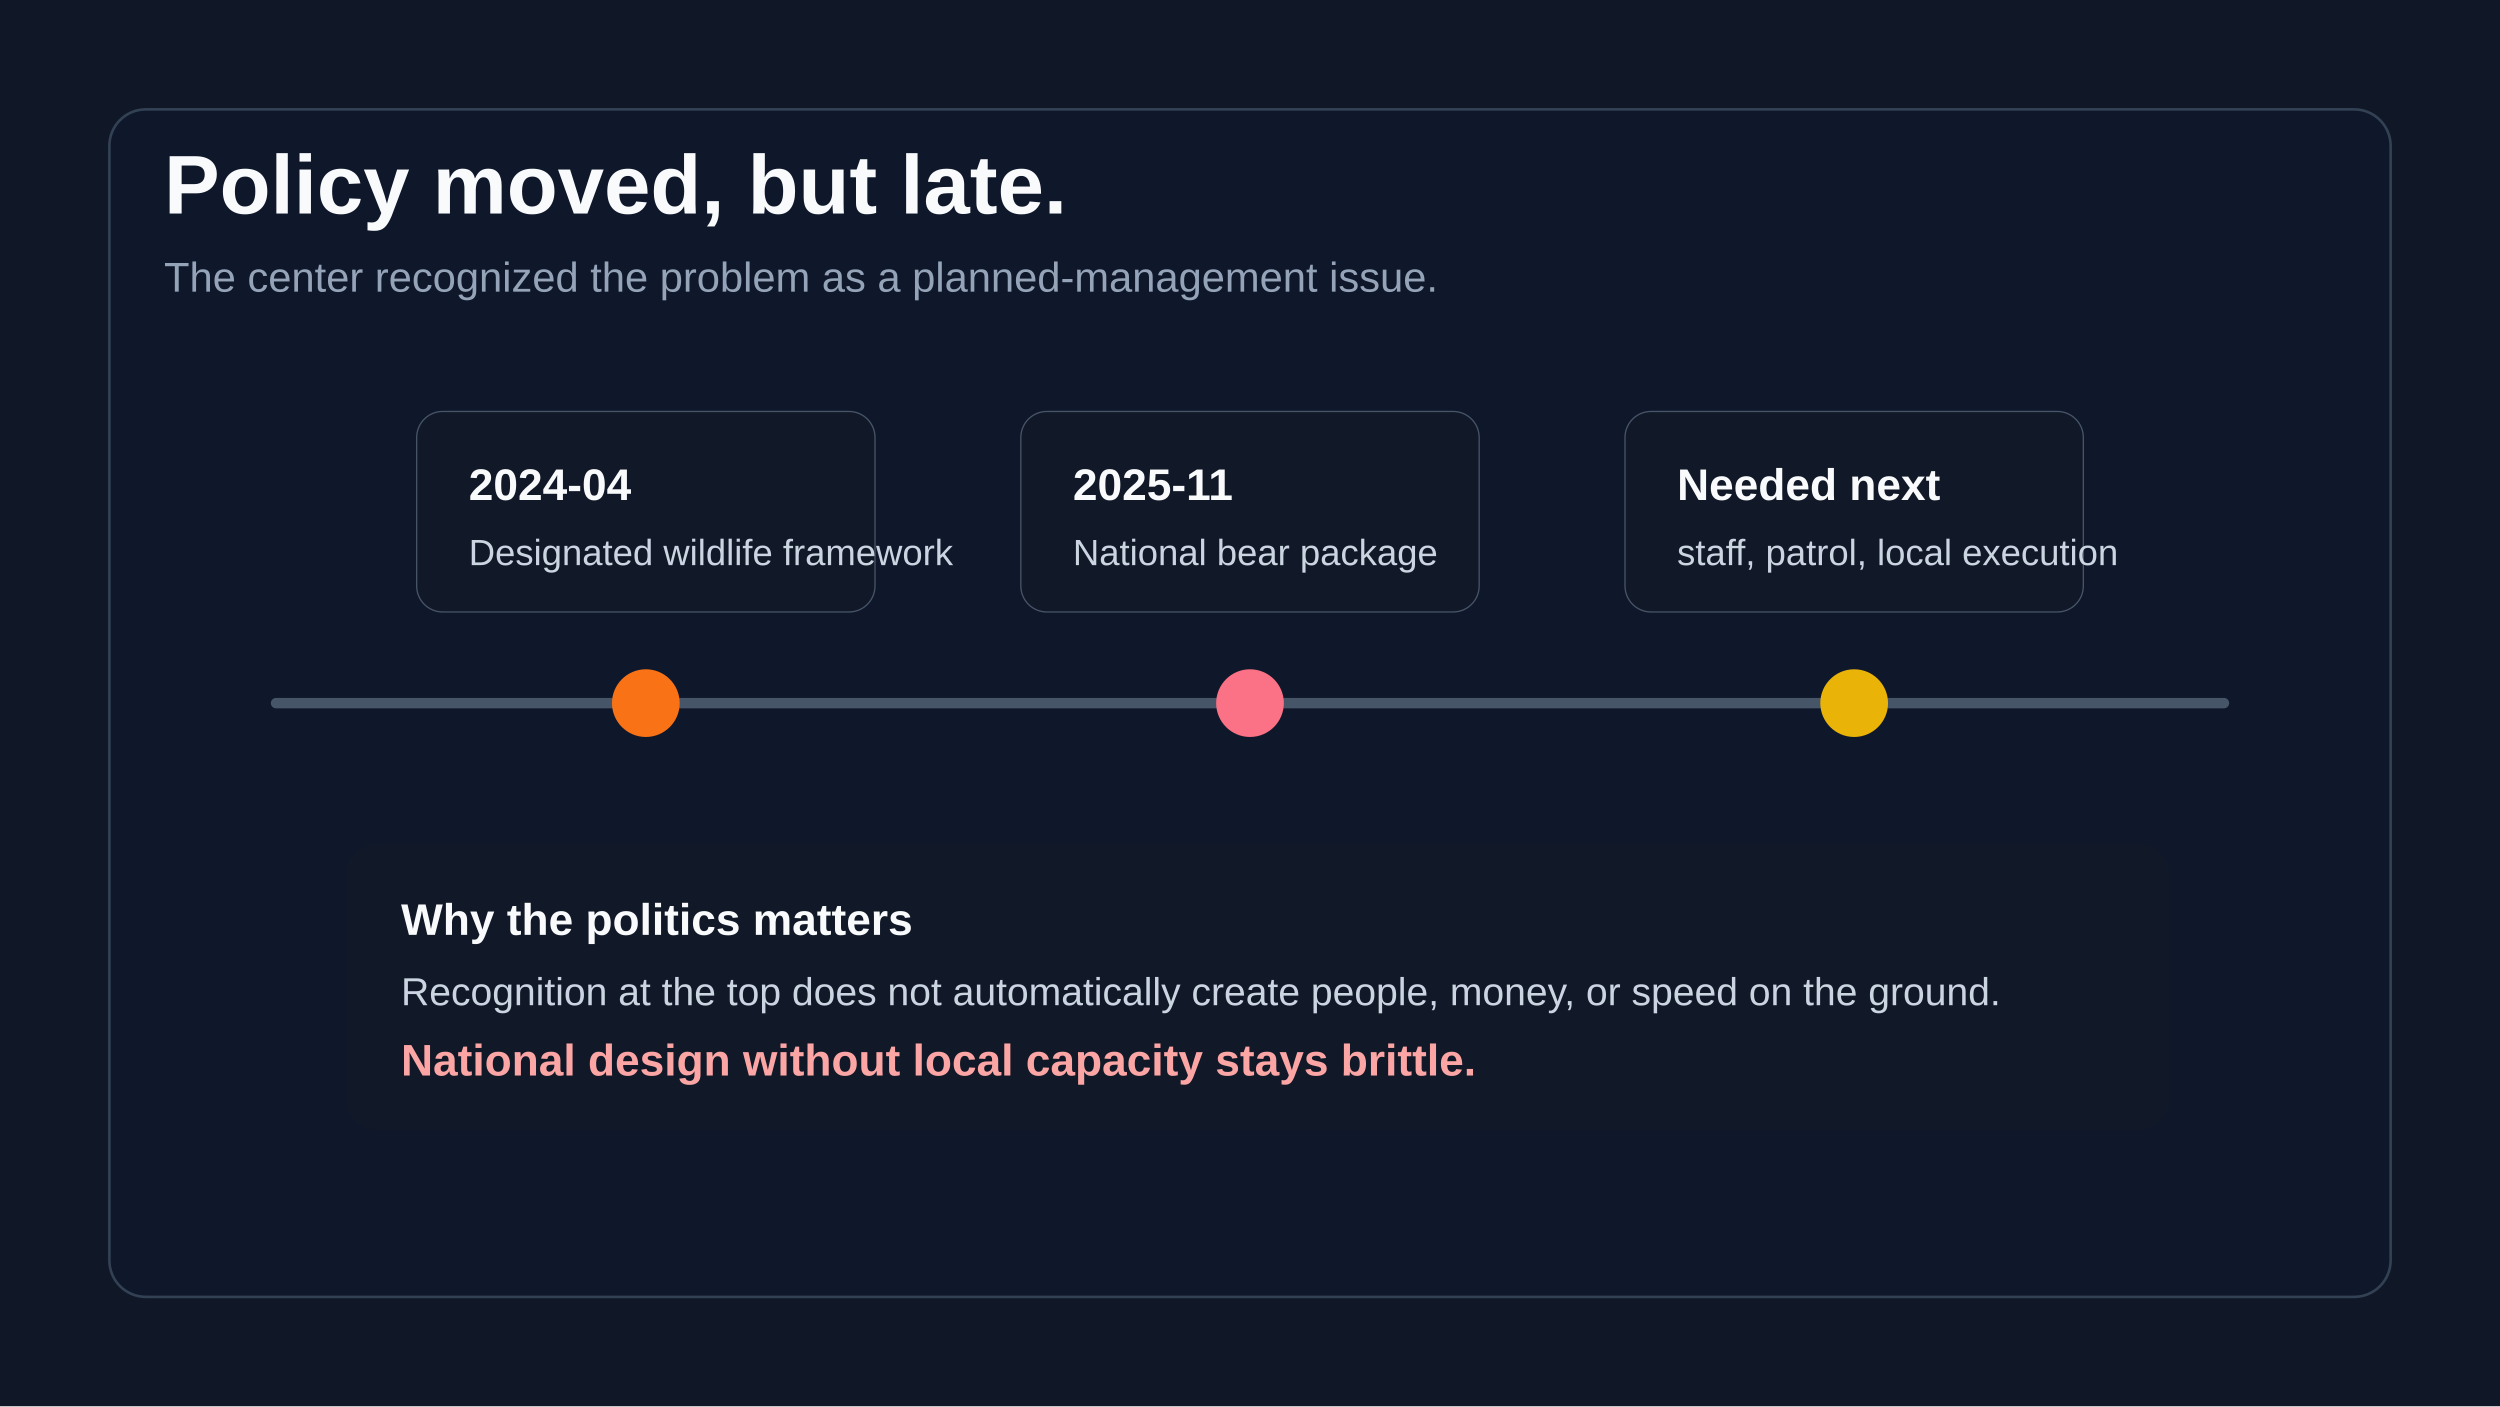
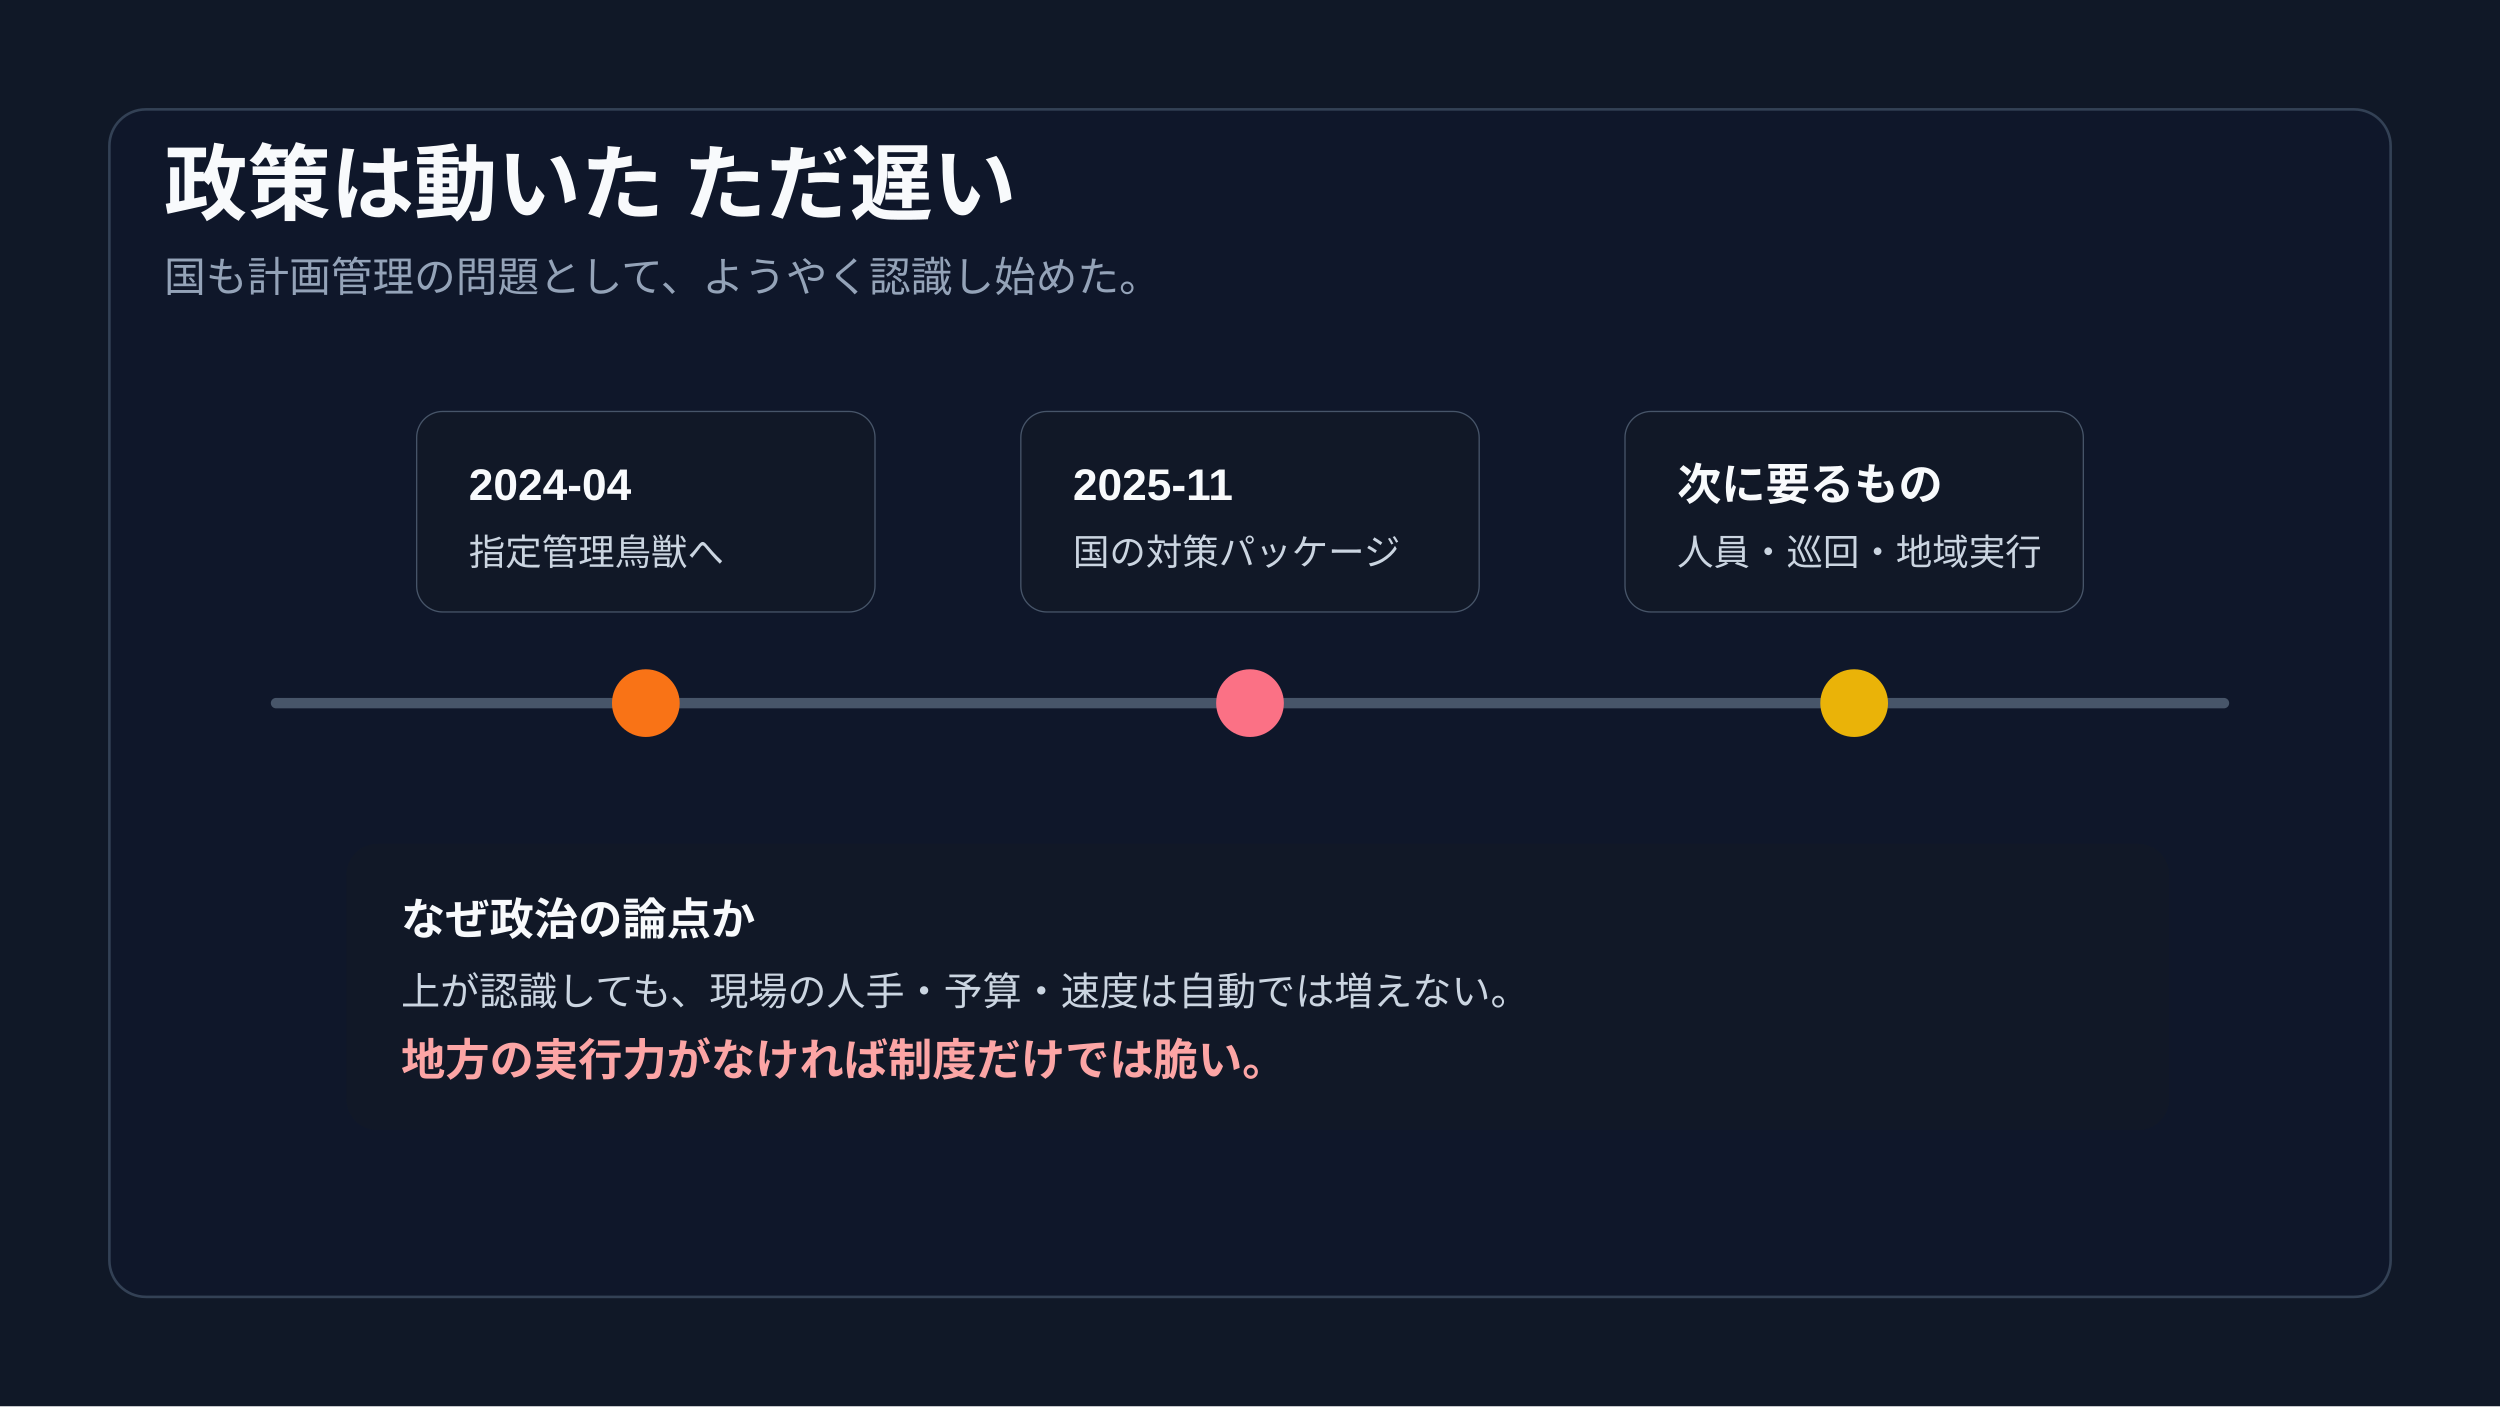
<svg xmlns="http://www.w3.org/2000/svg" width="1920" height="1080" viewBox="0 0 1920 1080">
  <rect width="1920" height="1080" fill="#101827" />
  <rect x="84" y="84" width="1752" height="912" rx="28" fill="#0f172a" stroke="#334155" stroke-width="2" />
-   <text x="126" y="164" fill="#f8fafc" font-family="Arial, sans-serif" font-size="64" font-weight="700">Policy moved, but late.</text>
-   <text x="126" y="224" fill="#94a3b8" font-family="Arial, sans-serif" font-size="32">The center recognized the problem as a planned-management issue.</text>
+   <text x="126" y="164" fill="#f8fafc" font-family="Arial, sans-serif" font-size="64" font-weight="700">政策は動いた ただ遅い</text>
+   <text x="126" y="224" fill="#94a3b8" font-family="Arial, sans-serif" font-size="32">国も計画管理の問題として、ようやく認識し始めた。</text>
  <line x1="212" y1="540" x2="1708" y2="540" stroke="#475569" stroke-width="8" stroke-linecap="round" />
  <circle cx="496" cy="540" r="26" fill="#f97316" />
  <circle cx="960" cy="540" r="26" fill="#fb7185" />
  <circle cx="1424" cy="540" r="26" fill="#eab308" />
  <rect x="320" y="316" width="352" height="154" rx="20" fill="#111827" stroke="#475569" />
  <text x="360" y="384" fill="#f8fafc" font-family="Arial, sans-serif" font-size="34" font-weight="700">2024-04</text>
-   <text x="360" y="434" fill="#cbd5e1" font-family="Arial, sans-serif" font-size="28">Designated wildlife framework</text>
+   <text x="360" y="434" fill="#cbd5e1" font-family="Arial, sans-serif" font-size="28">指定管理鳥獣へ</text>
  <rect x="784" y="316" width="352" height="154" rx="20" fill="#111827" stroke="#475569" />
  <text x="824" y="384" fill="#f8fafc" font-family="Arial, sans-serif" font-size="34" font-weight="700">2025-11</text>
-   <text x="824" y="434" fill="#cbd5e1" font-family="Arial, sans-serif" font-size="28">National bear package</text>
+   <text x="824" y="434" fill="#cbd5e1" font-family="Arial, sans-serif" font-size="28">国の対策パッケージ</text>
  <rect x="1248" y="316" width="352" height="154" rx="20" fill="#111827" stroke="#475569" />
-   <text x="1288" y="384" fill="#f8fafc" font-family="Arial, sans-serif" font-size="34" font-weight="700">Needed next</text>
-   <text x="1288" y="434" fill="#cbd5e1" font-family="Arial, sans-serif" font-size="28">staff, patrol, local execution</text>
+   <text x="1288" y="384" fill="#f8fafc" font-family="Arial, sans-serif" font-size="34" font-weight="700">次に要るもの</text>
+   <text x="1288" y="434" fill="#cbd5e1" font-family="Arial, sans-serif" font-size="28">人員・巡回・地域実行</text>
  <rect x="266" y="648" width="1400" height="220" rx="24" fill="#111827" />
-   <text x="308" y="718" fill="#f8fafc" font-family="Arial, sans-serif" font-size="34" font-weight="700">Why the politics matters</text>
-   <text x="308" y="772" fill="#cbd5e1" font-family="Arial, sans-serif" font-size="30">Recognition at the top does not automatically create people, money, or speed on the ground.</text>
-   <text x="308" y="826" fill="#fca5a5" font-family="Arial, sans-serif" font-size="34" font-weight="700">National design without local capacity stays brittle.</text>
+   <text x="308" y="718" fill="#f8fafc" font-family="Arial, sans-serif" font-size="34" font-weight="700">なぜ政治の論点か</text>
+   <text x="308" y="772" fill="#cbd5e1" font-family="Arial, sans-serif" font-size="30">上が認識しても、現場の人手・予算・速度は自動では増えない。</text>
+   <text x="308" y="826" fill="#fca5a5" font-family="Arial, sans-serif" font-size="34" font-weight="700">地方の実行力がなければ制度だけでは脆い。</text>
</svg>
